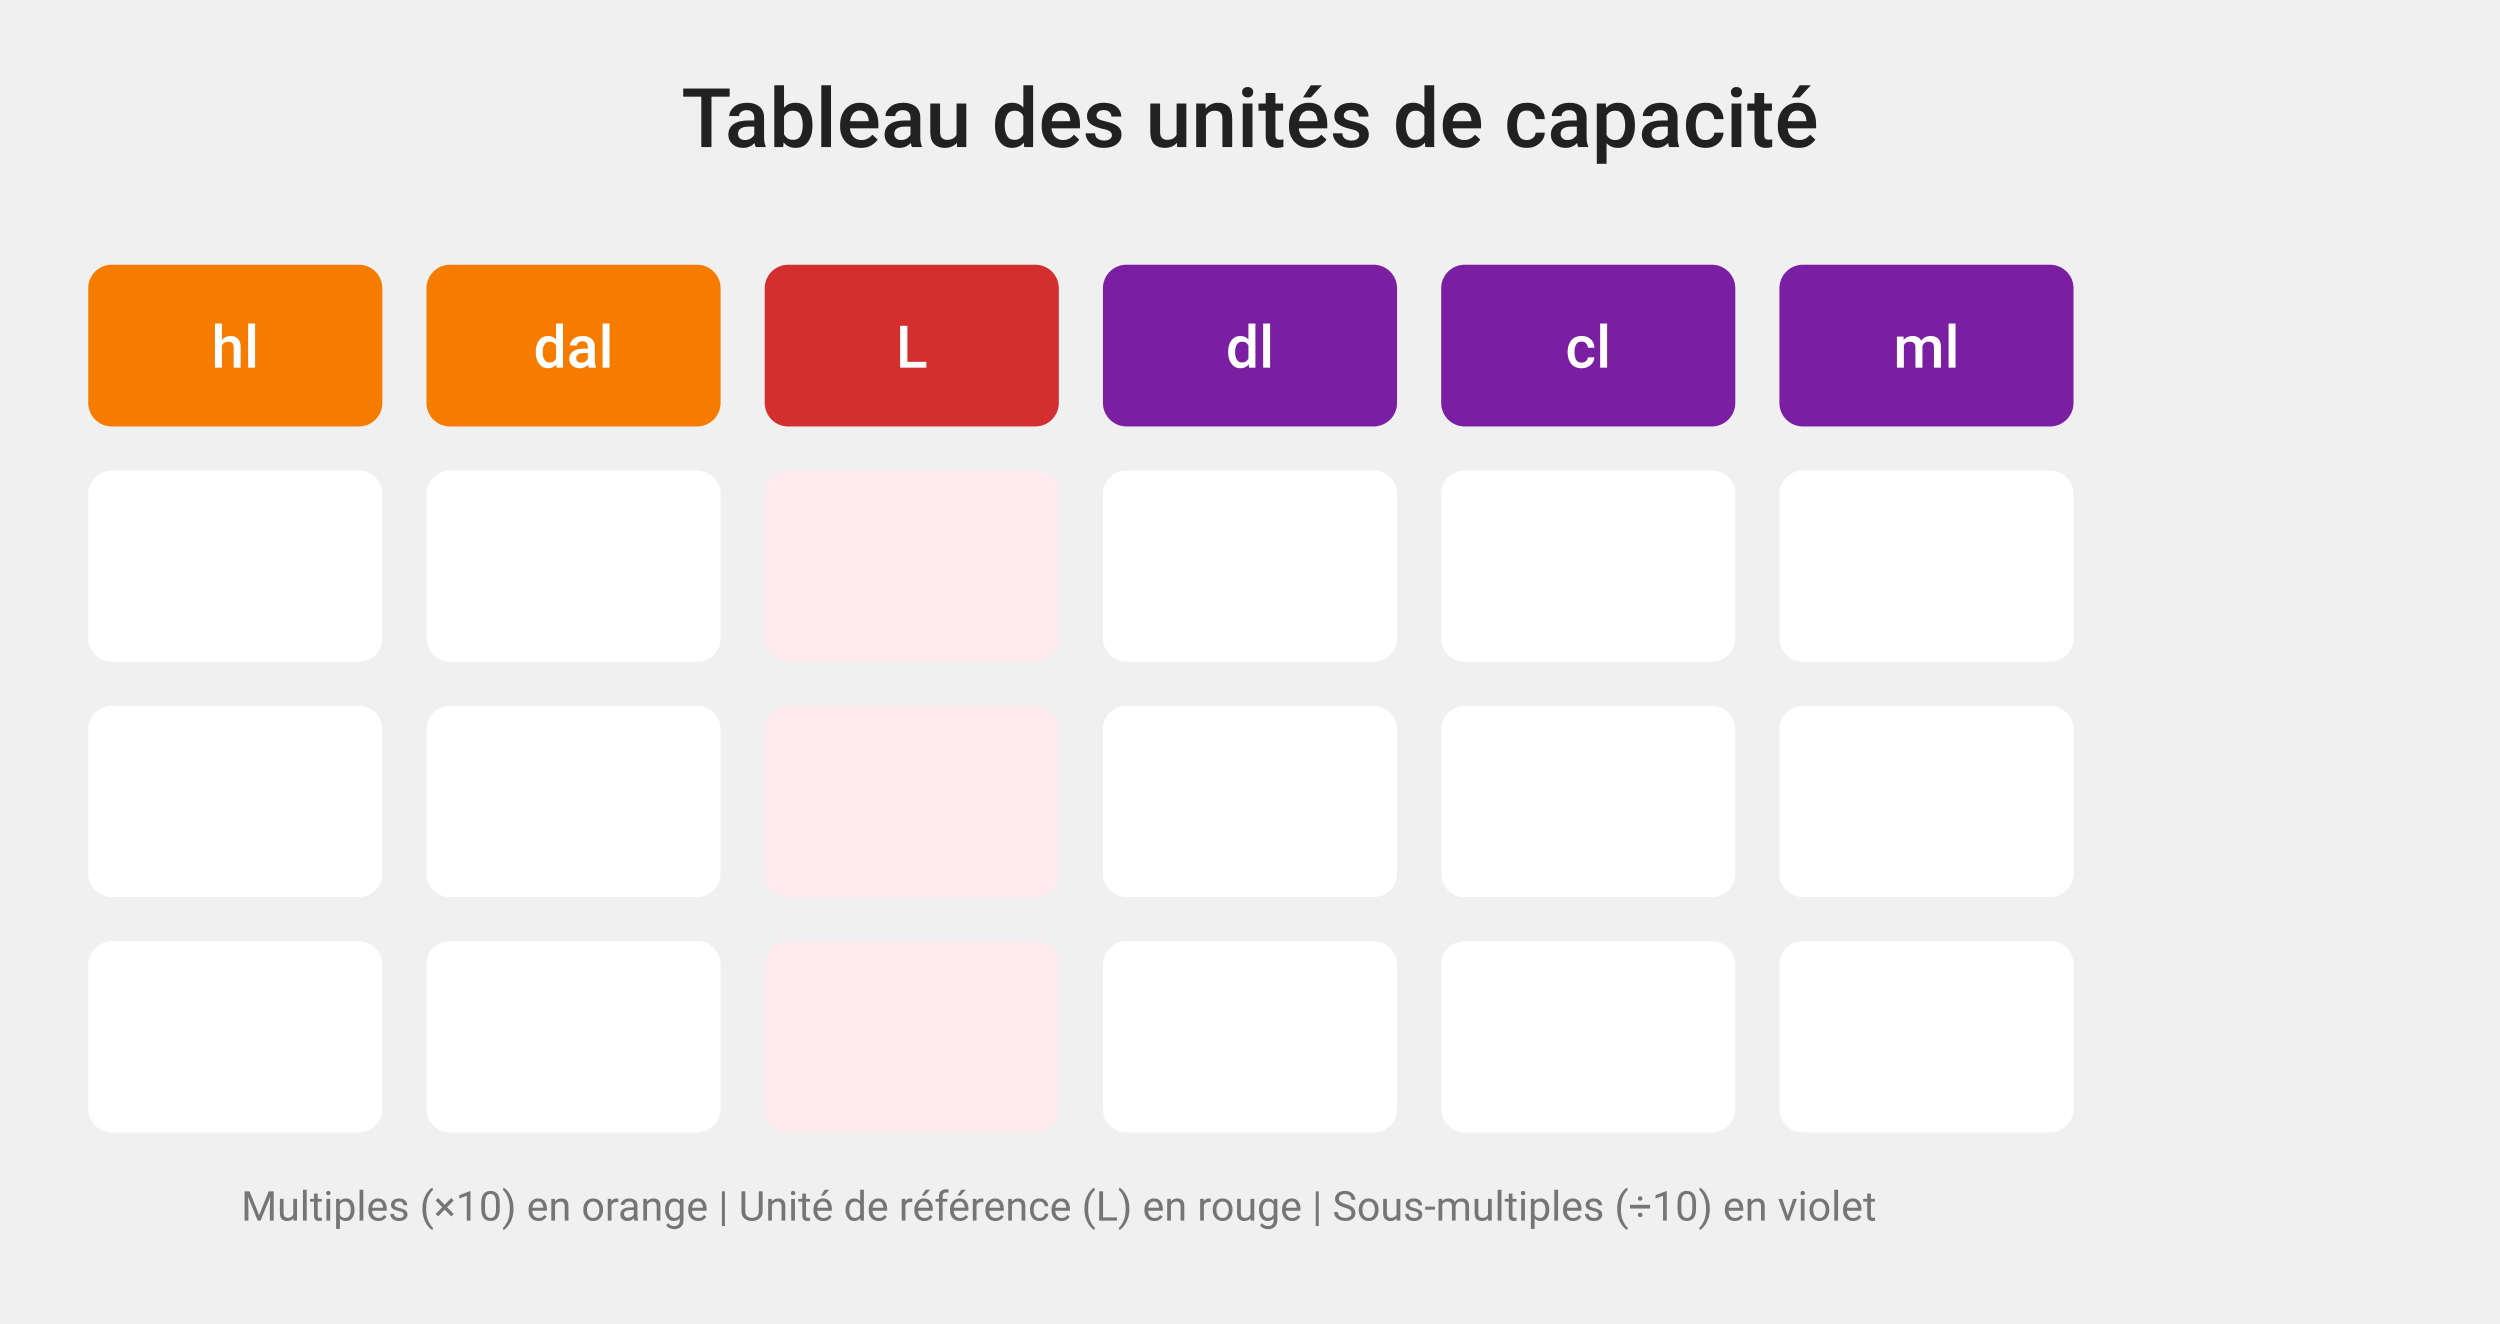
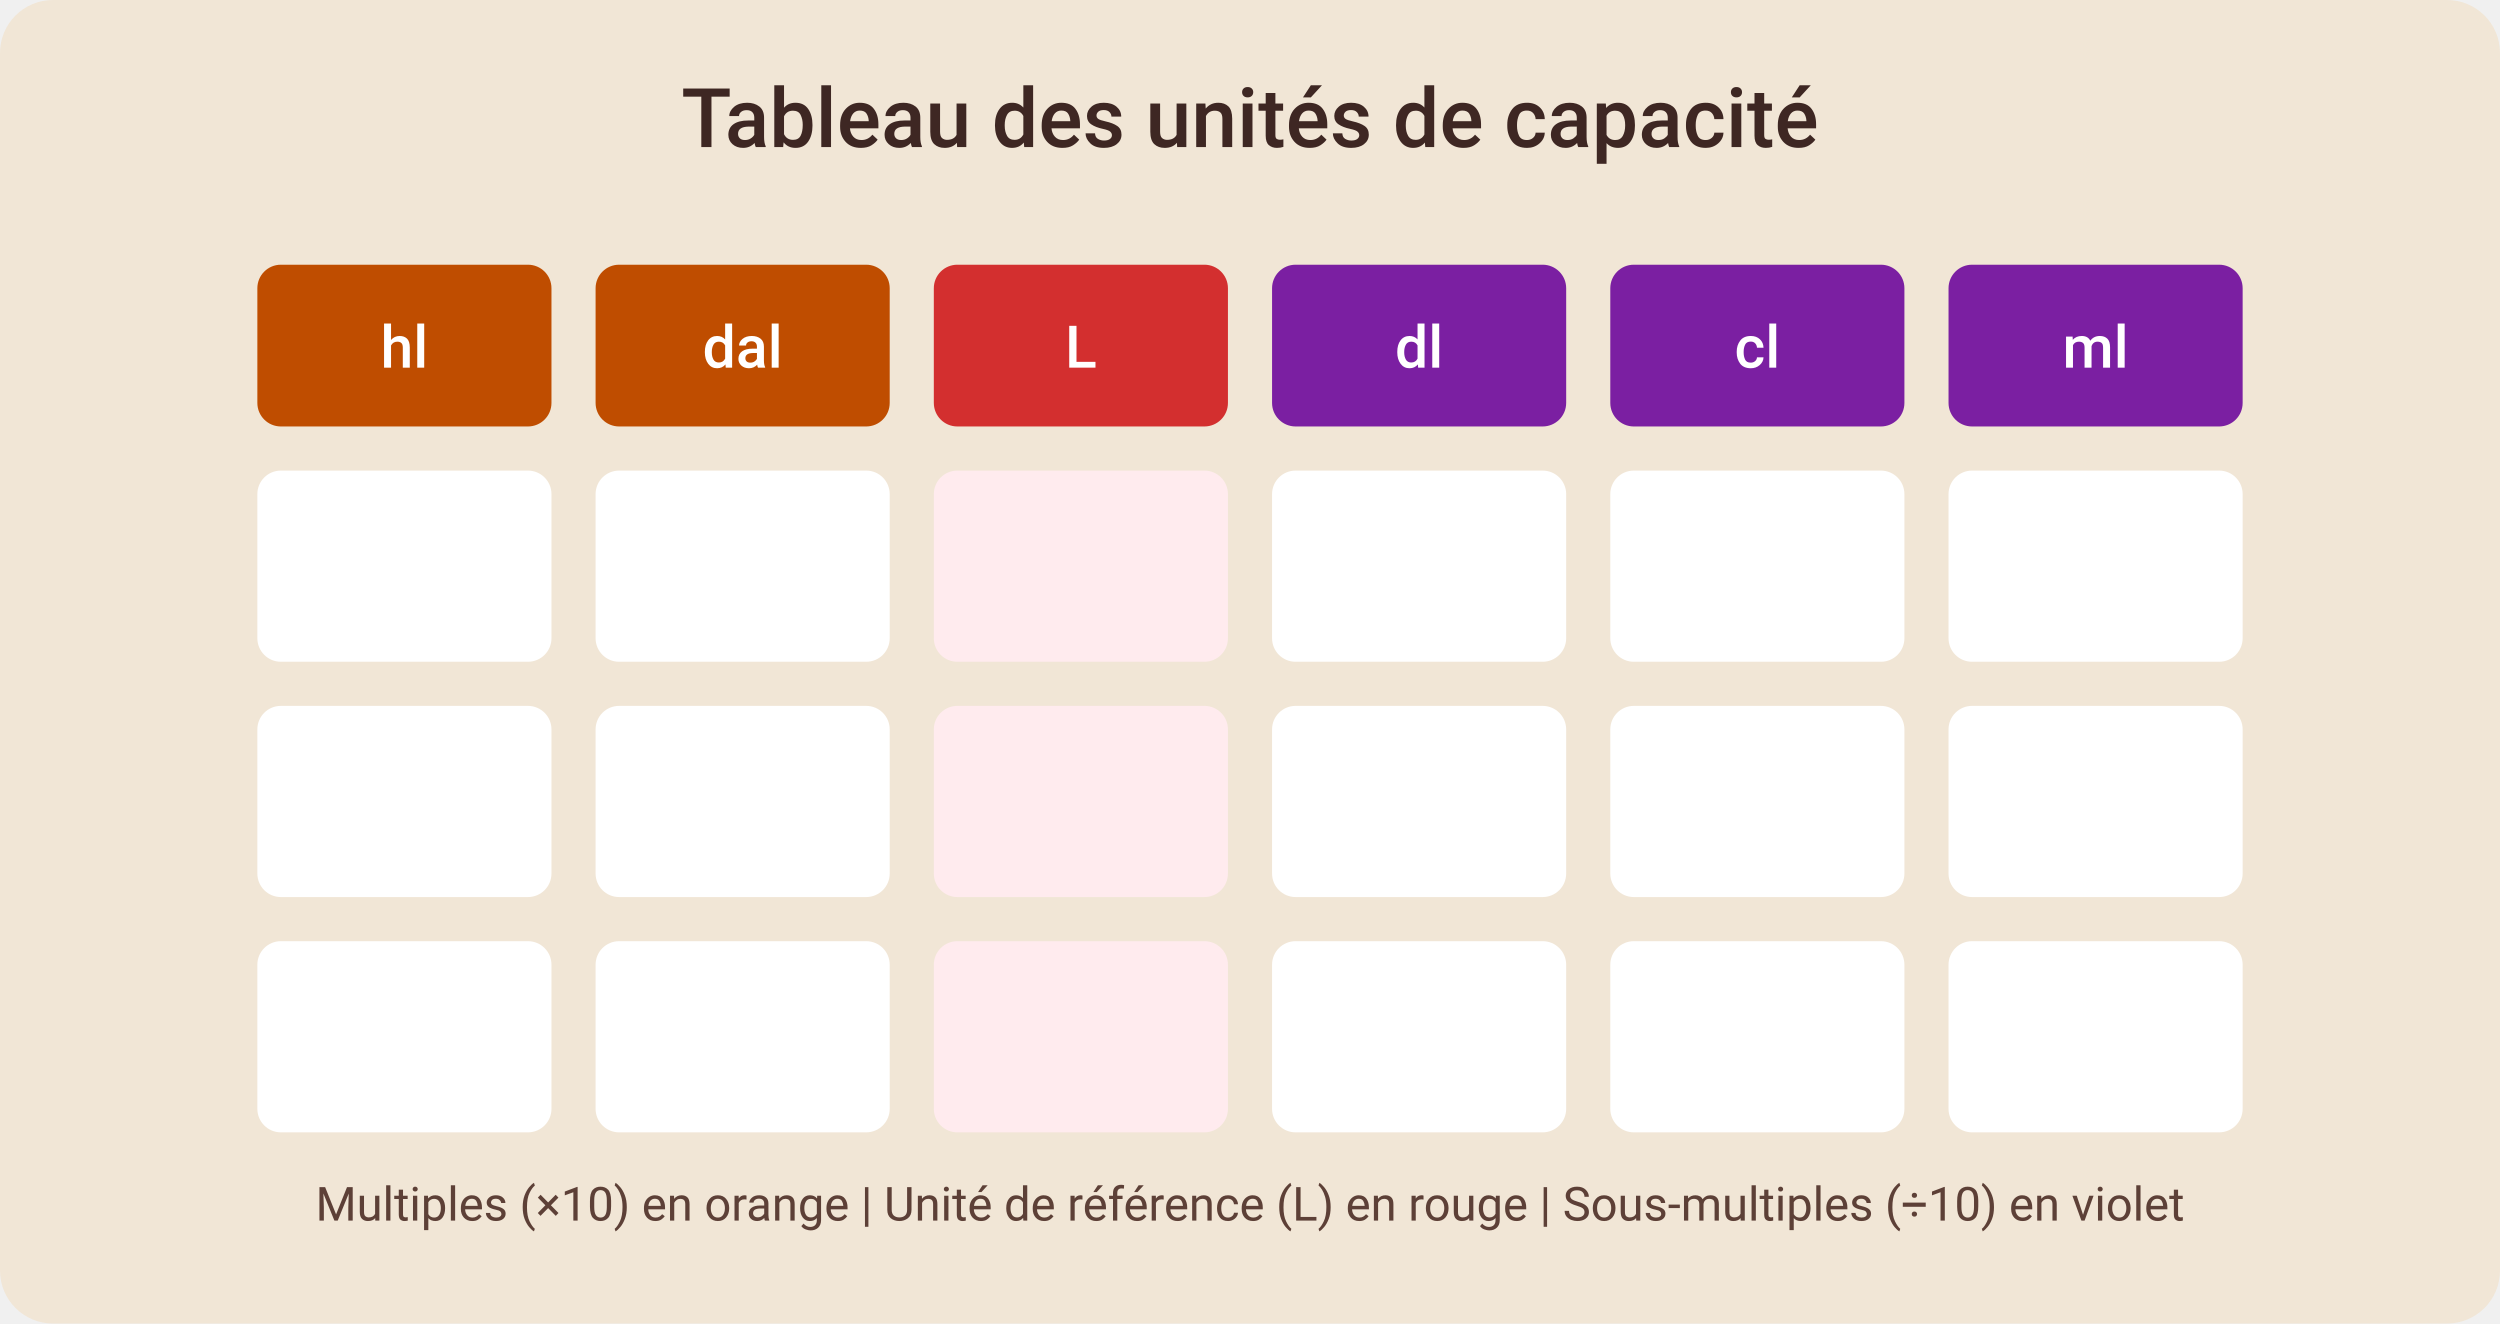
<svg xmlns="http://www.w3.org/2000/svg" viewBox="0 0 850 450">
-   <text x="425" y="50" font-family="Roboto, Arial, sans-serif" font-size="28" font-weight="500" text-anchor="middle" fill="#212121">
+   <rect width="850" height="450" rx="18" fill="#F1E6D6" />
+   <text x="425" y="50" font-family="Roboto, Arial, sans-serif" font-size="28" font-weight="500" text-anchor="middle" fill="#3E2723">
    Tableau des unités de capacité
  </text>
-   <rect x="30" y="90" width="100" height="55" fill="#F57C00" rx="8" ry="8" />
-   <text x="80" y="125" font-family="Roboto, Arial, sans-serif" font-size="20" font-weight="500" text-anchor="middle" fill="white">hl</text>
-   <rect x="145" y="90" width="100" height="55" fill="#F57C00" rx="8" ry="8" />
-   <text x="195" y="125" font-family="Roboto, Arial, sans-serif" font-size="20" font-weight="500" text-anchor="middle" fill="white">dal</text>
-   <rect x="260" y="90" width="100" height="55" fill="#D32F2F" rx="8" ry="8" />
-   <text x="310" y="125" font-family="Roboto, Arial, sans-serif" font-size="20" font-weight="500" text-anchor="middle" fill="white">L</text>
-   <rect x="375" y="90" width="100" height="55" fill="#7B1FA2" rx="8" ry="8" />
-   <text x="425" y="125" font-family="Roboto, Arial, sans-serif" font-size="20" font-weight="500" text-anchor="middle" fill="white">dl</text>
-   <rect x="490" y="90" width="100" height="55" fill="#7B1FA2" rx="8" ry="8" />
-   <text x="540" y="125" font-family="Roboto, Arial, sans-serif" font-size="20" font-weight="500" text-anchor="middle" fill="white">cl</text>
-   <rect x="605" y="90" width="100" height="55" fill="#7B1FA2" rx="8" ry="8" />
-   <text x="655" y="125" font-family="Roboto, Arial, sans-serif" font-size="20" font-weight="500" text-anchor="middle" fill="white">ml</text>
-   <g id="ligne1">
-     <rect x="30" y="160" width="100" height="65" fill="#FFFFFF" rx="8" ry="8" />
-     <rect x="145" y="160" width="100" height="65" fill="#FFFFFF" rx="8" ry="8" />
-     <rect x="260" y="160" width="100" height="65" fill="#FFEBEE" rx="8" ry="8" />
-     <rect x="375" y="160" width="100" height="65" fill="#FFFFFF" rx="8" ry="8" />
-     <rect x="490" y="160" width="100" height="65" fill="#FFFFFF" rx="8" ry="8" />
-     <rect x="605" y="160" width="100" height="65" fill="#FFFFFF" rx="8" ry="8" />
+   <g transform="translate(57.5 0)">
+     <rect x="30" y="90" width="100" height="55" fill="#BF4D00" rx="8" ry="8" />
+     <text x="80" y="125" font-family="Roboto, Arial, sans-serif" font-size="20" font-weight="500" text-anchor="middle" fill="white">hl</text>
+     <rect x="145" y="90" width="100" height="55" fill="#BF4D00" rx="8" ry="8" />
+     <text x="195" y="125" font-family="Roboto, Arial, sans-serif" font-size="20" font-weight="500" text-anchor="middle" fill="white">dal</text>
+     <rect x="260" y="90" width="100" height="55" fill="#D32F2F" rx="8" ry="8" />
+     <text x="310" y="125" font-family="Roboto, Arial, sans-serif" font-size="20" font-weight="500" text-anchor="middle" fill="white">L</text>
+     <rect x="375" y="90" width="100" height="55" fill="#7B1FA2" rx="8" ry="8" />
+     <text x="425" y="125" font-family="Roboto, Arial, sans-serif" font-size="20" font-weight="500" text-anchor="middle" fill="white">dl</text>
+     <rect x="490" y="90" width="100" height="55" fill="#7B1FA2" rx="8" ry="8" />
+     <text x="540" y="125" font-family="Roboto, Arial, sans-serif" font-size="20" font-weight="500" text-anchor="middle" fill="white">cl</text>
+     <rect x="605" y="90" width="100" height="55" fill="#7B1FA2" rx="8" ry="8" />
+     <text x="655" y="125" font-family="Roboto, Arial, sans-serif" font-size="20" font-weight="500" text-anchor="middle" fill="white">ml</text>
+     <g id="ligne1">
+       <rect x="30" y="160" width="100" height="65" fill="#FFFFFF" rx="8" ry="8" />
+       <rect x="145" y="160" width="100" height="65" fill="#FFFFFF" rx="8" ry="8" />
+       <rect x="260" y="160" width="100" height="65" fill="#FFEBEE" rx="8" ry="8" />
+       <rect x="375" y="160" width="100" height="65" fill="#FFFFFF" rx="8" ry="8" />
+       <rect x="490" y="160" width="100" height="65" fill="#FFFFFF" rx="8" ry="8" />
+       <rect x="605" y="160" width="100" height="65" fill="#FFFFFF" rx="8" ry="8" />
+     </g>
+     <g id="ligne2">
+       <rect x="30" y="240" width="100" height="65" fill="#FFFFFF" rx="8" ry="8" />
+       <rect x="145" y="240" width="100" height="65" fill="#FFFFFF" rx="8" ry="8" />
+       <rect x="260" y="240" width="100" height="65" fill="#FFEBEE" rx="8" ry="8" />
+       <rect x="375" y="240" width="100" height="65" fill="#FFFFFF" rx="8" ry="8" />
+       <rect x="490" y="240" width="100" height="65" fill="#FFFFFF" rx="8" ry="8" />
+       <rect x="605" y="240" width="100" height="65" fill="#FFFFFF" rx="8" ry="8" />
+     </g>
+     <g id="ligne3">
+       <rect x="30" y="320" width="100" height="65" fill="#FFFFFF" rx="8" ry="8" />
+       <rect x="145" y="320" width="100" height="65" fill="#FFFFFF" rx="8" ry="8" />
+       <rect x="260" y="320" width="100" height="65" fill="#FFEBEE" rx="8" ry="8" />
+       <rect x="375" y="320" width="100" height="65" fill="#FFFFFF" rx="8" ry="8" />
+       <rect x="490" y="320" width="100" height="65" fill="#FFFFFF" rx="8" ry="8" />
+       <rect x="605" y="320" width="100" height="65" fill="#FFFFFF" rx="8" ry="8" />
+     </g>
  </g>
-   <g id="ligne2">
-     <rect x="30" y="240" width="100" height="65" fill="#FFFFFF" rx="8" ry="8" />
-     <rect x="145" y="240" width="100" height="65" fill="#FFFFFF" rx="8" ry="8" />
-     <rect x="260" y="240" width="100" height="65" fill="#FFEBEE" rx="8" ry="8" />
-     <rect x="375" y="240" width="100" height="65" fill="#FFFFFF" rx="8" ry="8" />
-     <rect x="490" y="240" width="100" height="65" fill="#FFFFFF" rx="8" ry="8" />
-     <rect x="605" y="240" width="100" height="65" fill="#FFFFFF" rx="8" ry="8" />
-   </g>
-   <g id="ligne3">
-     <rect x="30" y="320" width="100" height="65" fill="#FFFFFF" rx="8" ry="8" />
-     <rect x="145" y="320" width="100" height="65" fill="#FFFFFF" rx="8" ry="8" />
-     <rect x="260" y="320" width="100" height="65" fill="#FFEBEE" rx="8" ry="8" />
-     <rect x="375" y="320" width="100" height="65" fill="#FFFFFF" rx="8" ry="8" />
-     <rect x="490" y="320" width="100" height="65" fill="#FFFFFF" rx="8" ry="8" />
-     <rect x="605" y="320" width="100" height="65" fill="#FFFFFF" rx="8" ry="8" />
-   </g>
-   <text x="360" y="415" font-family="Roboto, Arial, sans-serif" font-size="14" text-anchor="middle" fill="#757575">
+   <text x="425" y="415" font-family="Roboto, Arial, sans-serif" font-size="16" text-anchor="middle" fill="#5D4037">
    Multiples (×10) en orange | Unité de référence (L) en rouge | Sous-multiples (÷10) en violet
  </text>
</svg>
